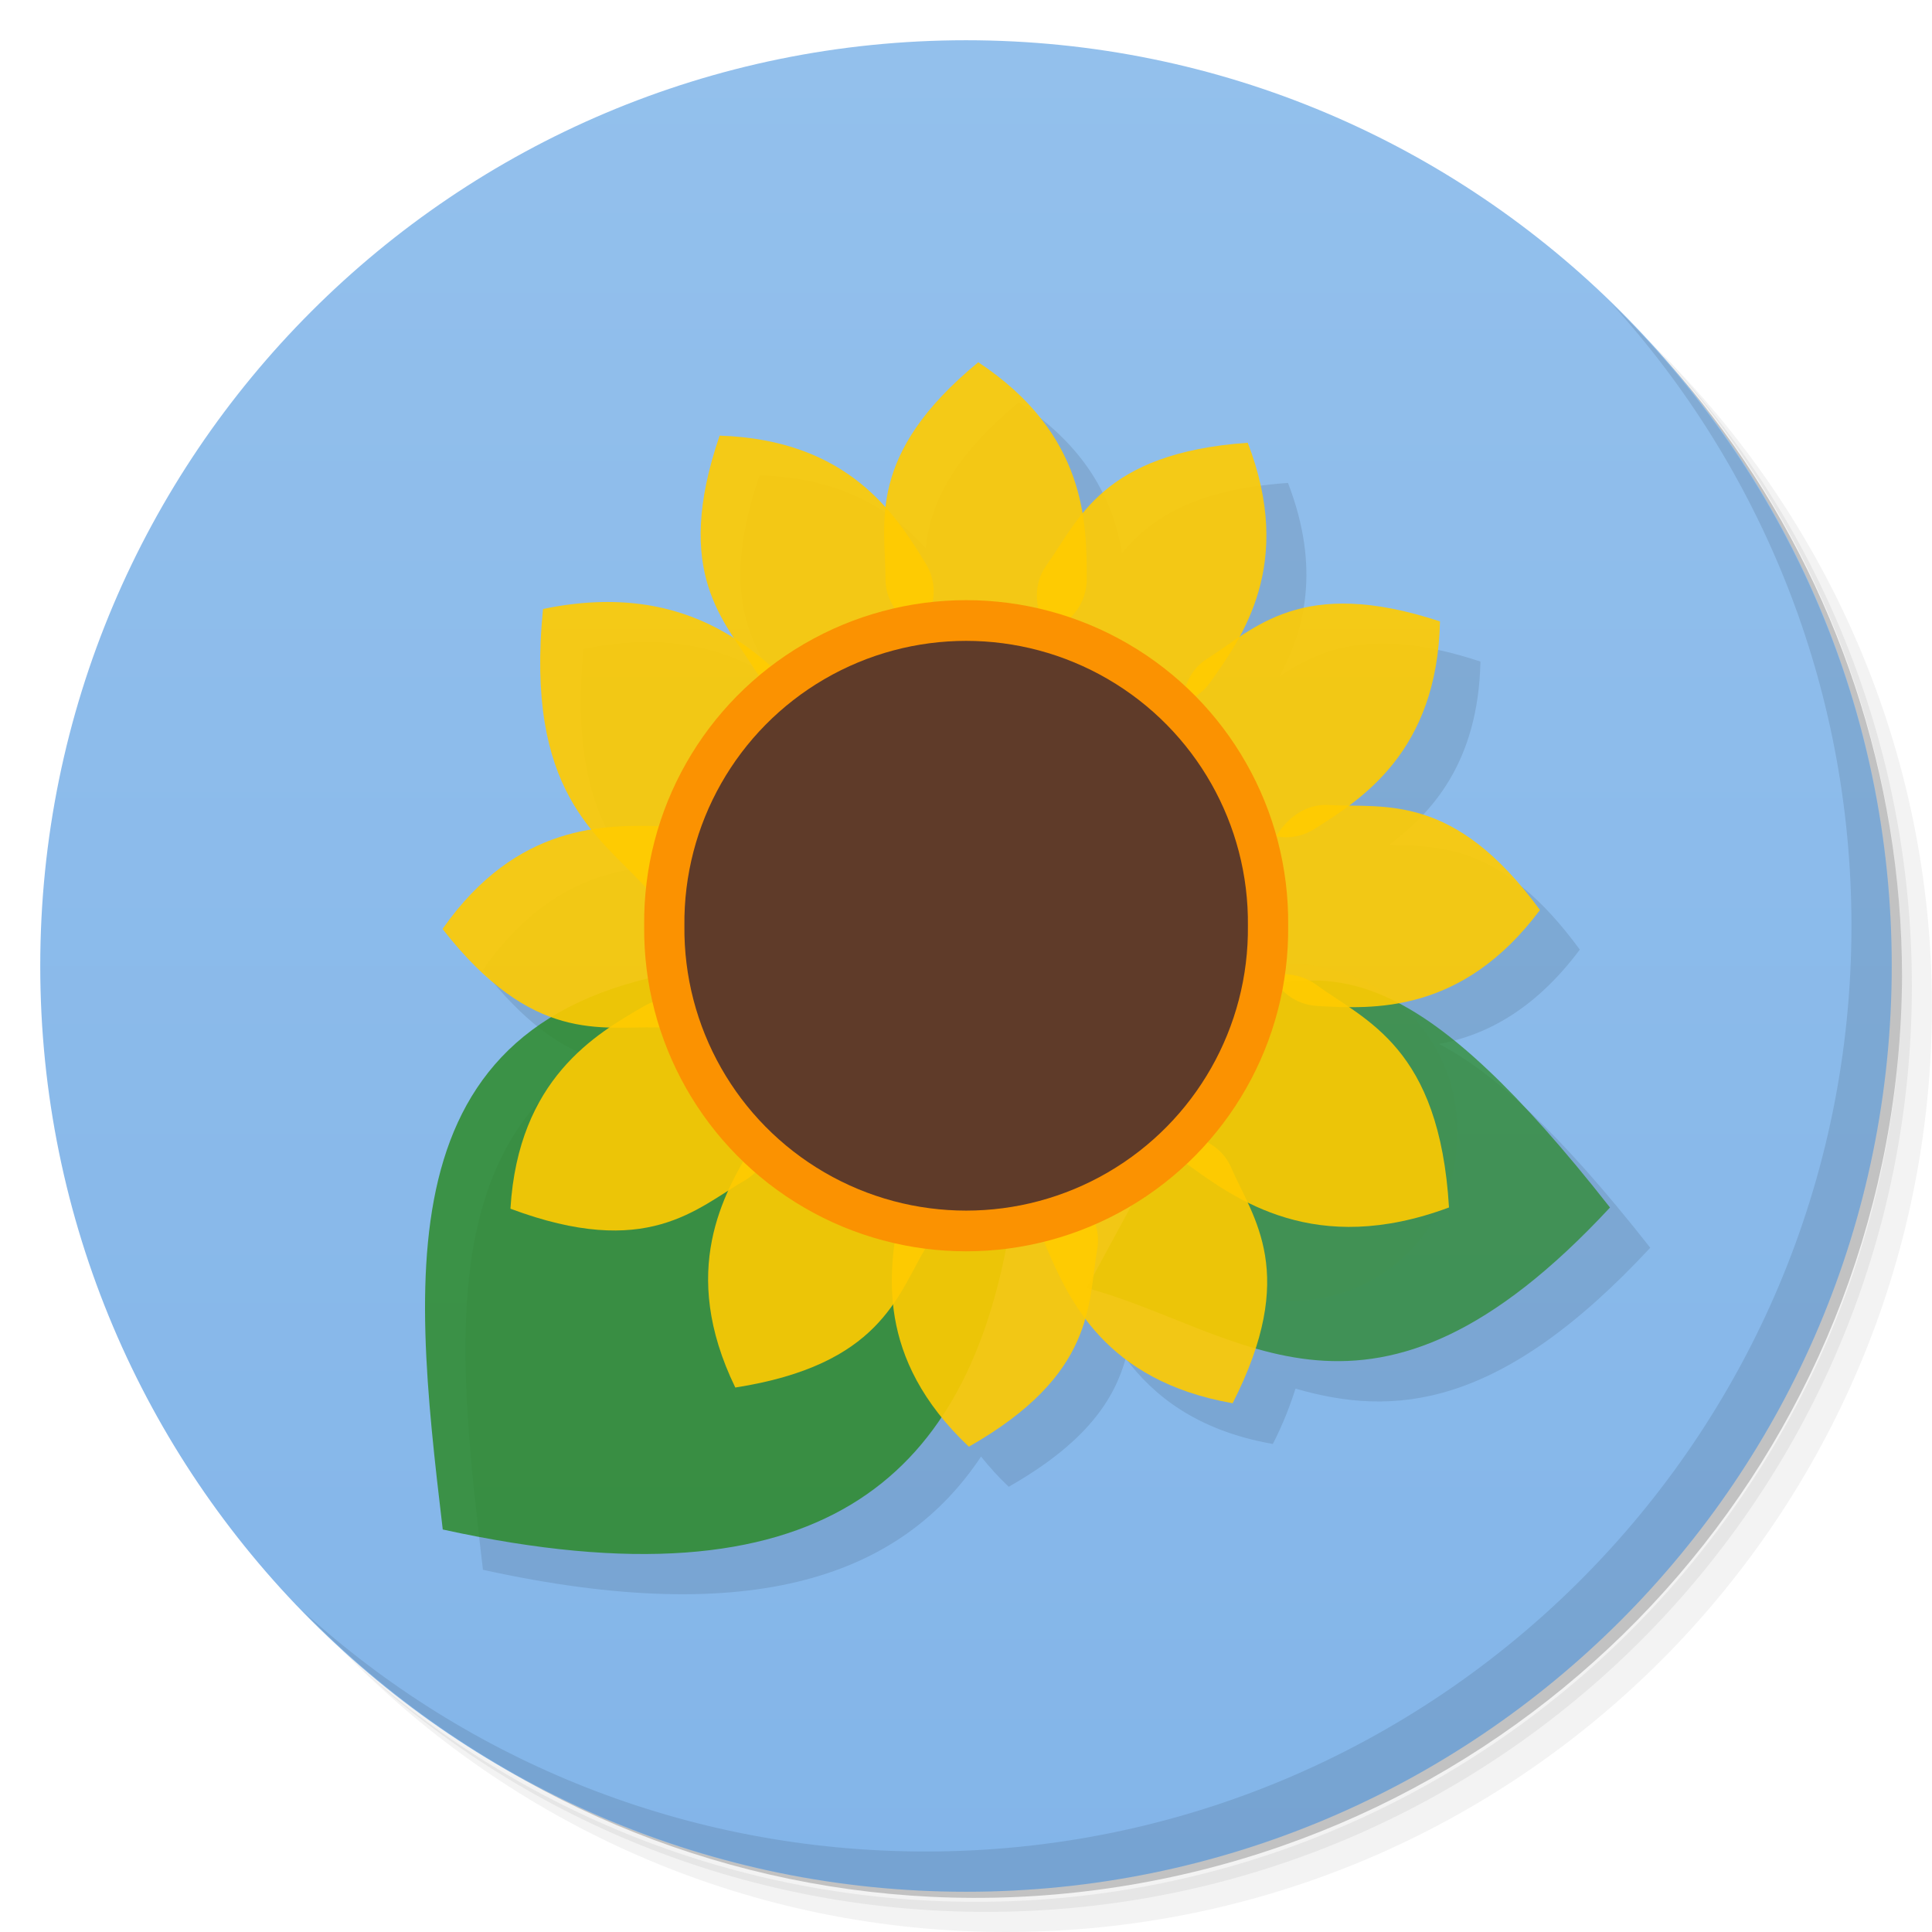
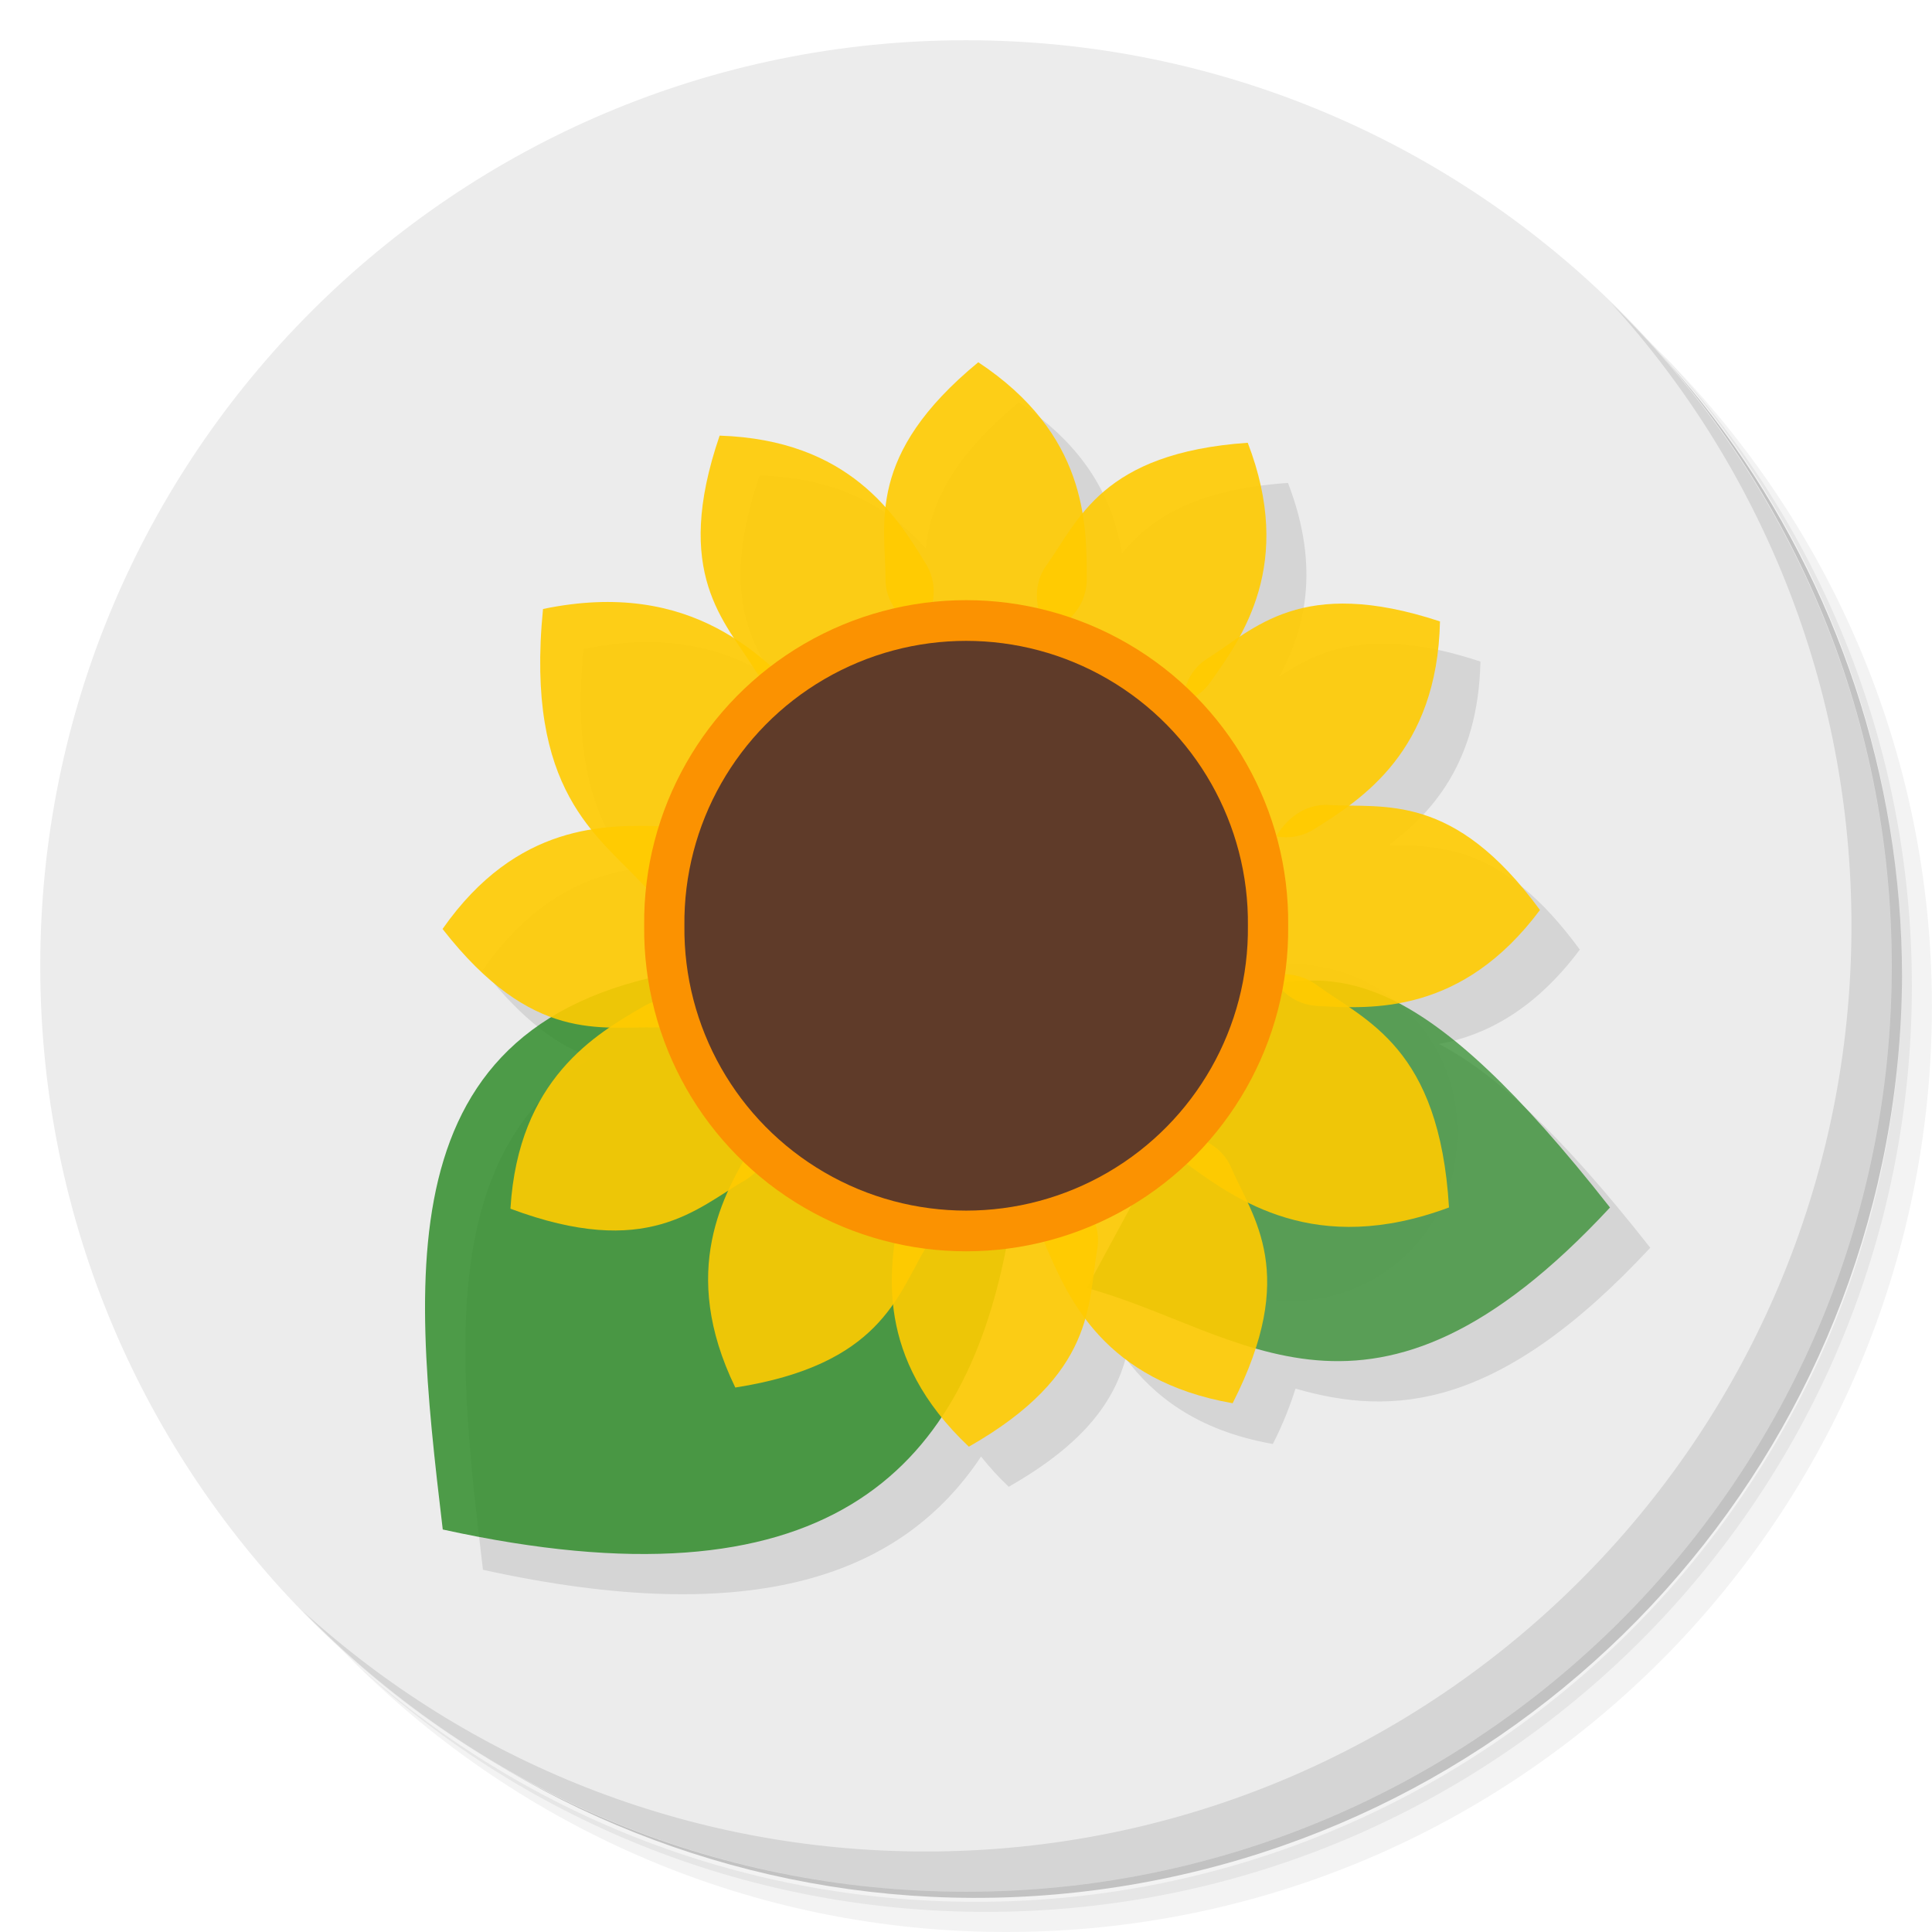
- <svg xmlns="http://www.w3.org/2000/svg" viewBox="0 0 48 48">
-   <defs>
+ <svg xmlns="http://www.w3.org/2000/svg" viewBox="0 0 48 48" id="svg2" version="1.1">
+   <defs id="defs4">
    <linearGradient id="linearGradient3764" x1="1" x2="47" gradientUnits="userSpaceOnUse" gradientTransform="matrix(0,-1,1,0,-1.5e-6,48)">
-       <stop style="stop-color:#83b5e9;stop-opacity:1" />
-       <stop offset="1" style="stop-color:#93c0ec;stop-opacity:1" />
+       <stop style="stop-color:#83b5e9;stop-opacity:1" id="stop7" />
+       <stop offset="1" style="stop-color:#93c0ec;stop-opacity:1" id="stop9" />
    </linearGradient>
  </defs>
-   <g>
-     <path d="m 36.31 5 c 5.859 4.062 9.688 10.831 9.688 18.5 c 0 12.426 -10.07 22.5 -22.5 22.5 c -7.669 0 -14.438 -3.828 -18.5 -9.688 c 1.037 1.822 2.306 3.499 3.781 4.969 c 4.085 3.712 9.514 5.969 15.469 5.969 c 12.703 0 23 -10.298 23 -23 c 0 -5.954 -2.256 -11.384 -5.969 -15.469 c -1.469 -1.475 -3.147 -2.744 -4.969 -3.781 z m 4.969 3.781 c 3.854 4.113 6.219 9.637 6.219 15.719 c 0 12.703 -10.297 23 -23 23 c -6.081 0 -11.606 -2.364 -15.719 -6.219 c 4.16 4.144 9.883 6.719 16.219 6.719 c 12.703 0 23 -10.298 23 -23 c 0 -6.335 -2.575 -12.06 -6.719 -16.219 z" style="opacity:0.05" />
-     <path d="m 41.28 8.781 c 3.712 4.085 5.969 9.514 5.969 15.469 c 0 12.703 -10.297 23 -23 23 c -5.954 0 -11.384 -2.256 -15.469 -5.969 c 4.113 3.854 9.637 6.219 15.719 6.219 c 12.703 0 23 -10.298 23 -23 c 0 -6.081 -2.364 -11.606 -6.219 -15.719 z" style="opacity:0.1" />
-     <path d="m 31.25 2.375 c 8.615 3.154 14.75 11.417 14.75 21.13 c 0 12.426 -10.07 22.5 -22.5 22.5 c -9.708 0 -17.971 -6.135 -21.12 -14.75 a 23 23 0 0 0 44.875 -7 a 23 23 0 0 0 -16 -21.875 z" style="opacity:0.2" />
+   <g id="g11">
+     <path d="m 36.31 5 c 5.859 4.062 9.688 10.831 9.688 18.5 c 0 12.426 -10.07 22.5 -22.5 22.5 c -7.669 0 -14.438 -3.828 -18.5 -9.688 c 1.037 1.822 2.306 3.499 3.781 4.969 c 4.085 3.712 9.514 5.969 15.469 5.969 c 12.703 0 23 -10.298 23 -23 c 0 -5.954 -2.256 -11.384 -5.969 -15.469 c -1.469 -1.475 -3.147 -2.744 -4.969 -3.781 z m 4.969 3.781 c 3.854 4.113 6.219 9.637 6.219 15.719 c 0 12.703 -10.297 23 -23 23 c -6.081 0 -11.606 -2.364 -15.719 -6.219 c 4.16 4.144 9.883 6.719 16.219 6.719 c 12.703 0 23 -10.298 23 -23 c 0 -6.335 -2.575 -12.06 -6.719 -16.219 z" style="opacity:0.05" id="path13" />
+     <path d="m 41.28 8.781 c 3.712 4.085 5.969 9.514 5.969 15.469 c 0 12.703 -10.297 23 -23 23 c -5.954 0 -11.384 -2.256 -15.469 -5.969 c 4.113 3.854 9.637 6.219 15.719 6.219 c 12.703 0 23 -10.298 23 -23 c 0 -6.081 -2.364 -11.606 -6.219 -15.719 z" style="opacity:0.1" id="path15" />
+     <path d="m 31.25 2.375 c 8.615 3.154 14.75 11.417 14.75 21.13 c 0 12.426 -10.07 22.5 -22.5 22.5 c -9.708 0 -17.971 -6.135 -21.12 -14.75 a 23 23 0 0 0 44.875 -7 a 23 23 0 0 0 -16 -21.875 z" style="opacity:0.2" id="path17" />
  </g>
-   <g>
-     <path d="m 24 1 c 12.703 0 23 10.297 23 23 c 0 12.703 -10.297 23 -23 23 -12.703 0 -23 -10.297 -23 -23 0 -12.703 10.297 -23 23 -23 z" style="fill:url(#linearGradient3764);fill-opacity:1" />
+   <g id="g19" style="fill:#ececec;fill-opacity:1">
+     <path d="m 24 1 c 12.703 0 23 10.297 23 23 c 0 12.703 -10.297 23 -23 23 -12.703 0 -23 -10.297 -23 -23 0 -12.703 10.297 -23 23 -23 z" style="fill:#ececec;fill-opacity:1" id="path21" />
  </g>
-   <g>
-     <path d="m 40.03 7.531 c 3.712 4.084 5.969 9.514 5.969 15.469 0 12.703 -10.297 23 -23 23 c -5.954 0 -11.384 -2.256 -15.469 -5.969 4.178 4.291 10.01 6.969 16.469 6.969 c 12.703 0 23 -10.298 23 -23 0 -6.462 -2.677 -12.291 -6.969 -16.469 z" style="opacity:0.1" />
+   <g id="g23">
+     <path d="m 40.03 7.531 c 3.712 4.084 5.969 9.514 5.969 15.469 0 12.703 -10.297 23 -23 23 c -5.954 0 -11.384 -2.256 -15.469 -5.969 4.178 4.291 10.01 6.969 16.469 6.969 c 12.703 0 23 -10.298 23 -23 0 -6.462 -2.677 -12.291 -6.969 -16.469 z" style="opacity:0.1" id="path25" />
  </g>
-   <path d="m 32.847 28.831 a 4.119 4.119 0 1 1 -8.237 0 4.119 4.119 0 1 1 8.237 0 z" transform="translate(3.355932,-0.6949155)" style="fill:#acacac;opacity:0.1;fill-opacity:1;stroke:none;fill-rule:nonzero" />
-   <path d="m 25.312 10 c -1.721 1.417 -2.201 2.599 -2.313 3.625 -0.801 -0.897 -2.01 -1.743 -4.125 -1.813 -0.942 2.75 -0.299 4.04 0.375 5.063 -1.117 -0.717 -2.606 -1.196 -4.75 -0.75 -0.294 2.976 0.395 4.444 1.219 5.469 -1.182 0.185 -2.517 0.785 -3.719 2.5 1.013 1.299 1.903 1.898 2.719 2.188 -3.884 2.371 -3.335 7.52 -2.719 12.719 6.767 1.489 10.422 0.124 12.375 -2.813 0.203 0.253 0.417 0.495 0.688 0.75 1.956 -1.113 2.626 -2.188 2.906 -3.188 0.681 0.91 1.754 1.791 3.656 2.125 0.257 -0.505 0.428 -0.955 0.563 -1.375 2.417 0.699 5.058 0.541 8.813 -3.5 -2.26 -2.878 -3.89 -4.353 -5.25 -5.063 1.112 -0.202 2.353 -0.809 3.5 -2.344 -1.901 -2.598 -3.447 -2.577 -4.75 -2.594 1.061 -0.791 2.227 -2.044 2.281 -4.563 -2.695 -0.889 -3.997 -0.292 -5 0.375 0.607 -1.116 1.052 -2.644 0.219 -4.813 -2.365 0.165 -3.444 0.921 -4.125 1.75 -0.202 -1.198 -0.772 -2.565 -2.563 -3.75 z" style="fill:#000;opacity:0.1;fill-opacity:1;stroke:none;fill-rule:nonzero" />
-   <path d="m 24.305 9 c -2.805 2.31 -2.305 4 -2.305 5.398 0 0.731 0.679 1.602 2.572 1.602 1.589 0 2.428 -0.723 2.428 -1.61 0 -1.39 0 -3.606 -2.695 -5.39 z" style="fill:#ffcb00;opacity:0.9;fill-opacity:1;stroke:none" />
-   <path d="m 31 11 c -3.625 0.253 -4.199 1.92 -5.01 3.058 -0.424 0.596 -0.377 1.698 1.165 2.797 1.294 0.922 2.397 0.82 2.912 0.098 c 0.807 -1.132 2.093 -2.937 0.933 -5.953 z" style="fill:#ffcb00;opacity:0.9;fill-opacity:1;stroke:none" />
-   <path d="m 35.776 15.439 c -3.451 -1.138 -4.613 0.187 -5.795 0.934 -0.618 0.391 -0.992 1.429 0.019 3.03 0.848 1.343 1.908 1.667 2.658 1.193 1.175 -0.742 3.049 -1.926 3.118 -5.157 z" style="fill:#ffcb00;opacity:0.9;fill-opacity:1;stroke:none" />
-   <path d="m 31 24.602 -4 7.398 c 3.85 1.045 7.05 4.408 13 -2 -4.627 -5.893 -6.659 -6 -9 -5.398 z" style="fill:#2a8925;opacity:0.722;fill-opacity:1;stroke:none" />
-   <path d="m 38.26 22.609 c -2.146 -2.933 -3.862 -2.529 -5.258 -2.609 c -0.73 -0.042 -1.638 0.586 -1.746 2.476 -0.091 1.586 0.583 2.465 1.469 2.516 1.388 0.079 3.6 0.206 5.535 -2.383 z" style="fill:#ffcb00;opacity:0.9;fill-opacity:1;stroke:none" />
-   <path d="m 36 30 c -0.237 -3.984 -2.061 -4.633 -3.302 -5.537 -0.649 -0.473 -1.861 -0.433 -3.085 1.248 -1.027 1.411 -0.928 2.623 -0.14 3.196 1.234 0.899 3.201 2.331 6.527 1.092 z" style="fill:#ffcb00;opacity:0.9;fill-opacity:1;stroke:none" />
-   <path d="m 30.624 34.864 c 1.649 -3.238 0.515 -4.588 -0.043 -5.87 c -0.292 -0.67 -1.262 -1.197 -2.998 -0.441 -1.457 0.635 -1.937 1.633 -1.583 2.446 c 0.555 1.274 1.441 3.306 4.624 3.864 z" style="fill:#ffcb00;opacity:0.9;fill-opacity:1;stroke:none" />
-   <path d="m 11 38 c -0.785 -6.627 -1.487 -13.201 7 -14 l 7 7 c -1.104 5.609 -4.529 9.08 -14 7 z" style="fill:#2a8925;opacity:0.821;fill-opacity:1;stroke:none" />
-   <path d="m 24.07 35.943 c 3.159 -1.797 2.955 -3.547 3.193 -4.925 c 0.125 -0.721 -0.395 -1.694 -2.261 -2.02 c -1.566 -0.271 -2.516 0.298 -2.667 1.172 -0.237 1.369 -0.616 3.553 1.735 5.771 z" style="fill:#ffcb00;opacity:0.9;fill-opacity:1;stroke:none" />
-   <path d="m 18.268 34.473 c 3.591 -0.56 4.02 -2.27 4.732 -3.473 c 0.372 -0.63 0.231 -1.724 -1.399 -2.688 -1.368 -0.809 -2.458 -0.613 -2.909 0.15 -0.707 1.196 -1.835 3.104 -0.424 6.01 z" style="fill:#ffcb00;opacity:0.9;fill-opacity:1;stroke:none" />
-   <path d="m 12.682 30.03 c 3.404 1.273 4.617 -0.006 5.827 -0.706 0.633 -0.366 1.047 -1.389 0.1 -3.03 c -0.795 -1.376 -1.841 -1.74 -2.609 -1.296 c -1.203 0.696 -3.122 1.804 -3.318 5.03 z" style="fill:#ffcb00;opacity:0.9;fill-opacity:1;stroke:none" />
-   <path d="m 10.995 23.08 c 2.235 2.865 3.938 2.41 5.336 2.447 c 0.731 0.019 1.619 -0.636 1.669 -2.529 c 0.042 -1.588 -0.659 -2.446 -1.546 -2.47 -1.389 -0.037 -3.605 -0.095 -5.459 2.552 z" style="fill:#ffcb00;opacity:0.9;fill-opacity:1;stroke:none" />
-   <path d="m 13.491 15.13 c -0.449 4.544 1.359 5.619 2.509 6.873 c 0.601 0.656 1.885 0.839 3.471 -0.829 1.33 -1.4 1.438 -2.788 0.709 -3.583 -1.143 -1.247 -2.965 -3.235 -6.689 -2.461 z" style="fill:#ffcb00;opacity:0.9;fill-opacity:1;stroke:none" />
-   <path d="m 17.879 10.823 c -1.178 3.438 0.134 4.615 0.867 5.805 0.383 0.623 1.417 1.01 3.03 0.016 c 1.353 -0.833 1.689 -1.889 1.223 -2.644 -0.729 -1.184 -1.89 -3.071 -5.121 -3.177 z" style="fill:#ffcb00;opacity:0.9;fill-opacity:1;stroke:none" />
-   <path d="m 38.14 28.576 a 8.136 6 0 1 1 -16.271 0 8.136 6 0 1 1 16.271 0 z" transform="matrix(0.9833334,0,0,1.333333,-5.500001,-15.1017)" style="fill:#fb9201;fill-opacity:1;stroke:none;fill-rule:nonzero" />
-   <path transform="matrix(0.8604167,0,0,1.166667,-1.812501,-10.33898)" d="m 38.14 28.576 a 8.136 6 0 1 1 -16.271 0 8.136 6 0 1 1 16.271 0 z" style="fill:#5f3b29;fill-opacity:1;stroke:none;fill-rule:nonzero" />
+   <path d="m 32.847 28.831 a 4.119 4.119 0 1 1 -8.237 0 4.119 4.119 0 1 1 8.237 0 z" transform="translate(3.355932,-0.6949155)" style="fill:#acacac;opacity:0.1;fill-opacity:1;stroke:none;fill-rule:nonzero" id="path27" />
+   <path d="m 25.312 10 c -1.721 1.417 -2.201 2.599 -2.313 3.625 -0.801 -0.897 -2.01 -1.743 -4.125 -1.813 -0.942 2.75 -0.299 4.04 0.375 5.063 -1.117 -0.717 -2.606 -1.196 -4.75 -0.75 -0.294 2.976 0.395 4.444 1.219 5.469 -1.182 0.185 -2.517 0.785 -3.719 2.5 1.013 1.299 1.903 1.898 2.719 2.188 -3.884 2.371 -3.335 7.52 -2.719 12.719 6.767 1.489 10.422 0.124 12.375 -2.813 0.203 0.253 0.417 0.495 0.688 0.75 1.956 -1.113 2.626 -2.188 2.906 -3.188 0.681 0.91 1.754 1.791 3.656 2.125 0.257 -0.505 0.428 -0.955 0.563 -1.375 2.417 0.699 5.058 0.541 8.813 -3.5 -2.26 -2.878 -3.89 -4.353 -5.25 -5.063 1.112 -0.202 2.353 -0.809 3.5 -2.344 -1.901 -2.598 -3.447 -2.577 -4.75 -2.594 1.061 -0.791 2.227 -2.044 2.281 -4.563 -2.695 -0.889 -3.997 -0.292 -5 0.375 0.607 -1.116 1.052 -2.644 0.219 -4.813 -2.365 0.165 -3.444 0.921 -4.125 1.75 -0.202 -1.198 -0.772 -2.565 -2.563 -3.75 z" style="fill:#000;opacity:0.1;fill-opacity:1;stroke:none;fill-rule:nonzero" id="path29" />
+   <path d="m 24.305 9 c -2.805 2.31 -2.305 4 -2.305 5.398 0 0.731 0.679 1.602 2.572 1.602 1.589 0 2.428 -0.723 2.428 -1.61 0 -1.39 0 -3.606 -2.695 -5.39 z" style="fill:#ffcb00;opacity:0.9;fill-opacity:1;stroke:none" id="path31" />
+   <path d="m 31 11 c -3.625 0.253 -4.199 1.92 -5.01 3.058 -0.424 0.596 -0.377 1.698 1.165 2.797 1.294 0.922 2.397 0.82 2.912 0.098 c 0.807 -1.132 2.093 -2.937 0.933 -5.953 z" style="fill:#ffcb00;opacity:0.9;fill-opacity:1;stroke:none" id="path33" />
+   <path d="m 35.776 15.439 c -3.451 -1.138 -4.613 0.187 -5.795 0.934 -0.618 0.391 -0.992 1.429 0.019 3.03 0.848 1.343 1.908 1.667 2.658 1.193 1.175 -0.742 3.049 -1.926 3.118 -5.157 z" style="fill:#ffcb00;opacity:0.9;fill-opacity:1;stroke:none" id="path35" />
+   <path d="m 31 24.602 -4 7.398 c 3.85 1.045 7.05 4.408 13 -2 -4.627 -5.893 -6.659 -6 -9 -5.398 z" style="fill:#2a8925;opacity:0.722;fill-opacity:1;stroke:none" id="path37" />
+   <path d="m 38.26 22.609 c -2.146 -2.933 -3.862 -2.529 -5.258 -2.609 c -0.73 -0.042 -1.638 0.586 -1.746 2.476 -0.091 1.586 0.583 2.465 1.469 2.516 1.388 0.079 3.6 0.206 5.535 -2.383 z" style="fill:#ffcb00;opacity:0.9;fill-opacity:1;stroke:none" id="path39" />
+   <path d="m 36 30 c -0.237 -3.984 -2.061 -4.633 -3.302 -5.537 -0.649 -0.473 -1.861 -0.433 -3.085 1.248 -1.027 1.411 -0.928 2.623 -0.14 3.196 1.234 0.899 3.201 2.331 6.527 1.092 z" style="fill:#ffcb00;opacity:0.9;fill-opacity:1;stroke:none" id="path41" />
+   <path d="m 30.624 34.864 c 1.649 -3.238 0.515 -4.588 -0.043 -5.87 c -0.292 -0.67 -1.262 -1.197 -2.998 -0.441 -1.457 0.635 -1.937 1.633 -1.583 2.446 c 0.555 1.274 1.441 3.306 4.624 3.864 z" style="fill:#ffcb00;opacity:0.9;fill-opacity:1;stroke:none" id="path43" />
+   <path d="m 11 38 c -0.785 -6.627 -1.487 -13.201 7 -14 l 7 7 c -1.104 5.609 -4.529 9.08 -14 7 z" style="fill:#2a8925;opacity:0.821;fill-opacity:1;stroke:none" id="path45" />
+   <path d="m 24.07 35.943 c 3.159 -1.797 2.955 -3.547 3.193 -4.925 c 0.125 -0.721 -0.395 -1.694 -2.261 -2.02 c -1.566 -0.271 -2.516 0.298 -2.667 1.172 -0.237 1.369 -0.616 3.553 1.735 5.771 z" style="fill:#ffcb00;opacity:0.9;fill-opacity:1;stroke:none" id="path47" />
+   <path d="m 18.268 34.473 c 3.591 -0.56 4.02 -2.27 4.732 -3.473 c 0.372 -0.63 0.231 -1.724 -1.399 -2.688 -1.368 -0.809 -2.458 -0.613 -2.909 0.15 -0.707 1.196 -1.835 3.104 -0.424 6.01 z" style="fill:#ffcb00;opacity:0.9;fill-opacity:1;stroke:none" id="path49" />
+   <path d="m 12.682 30.03 c 3.404 1.273 4.617 -0.006 5.827 -0.706 0.633 -0.366 1.047 -1.389 0.1 -3.03 c -0.795 -1.376 -1.841 -1.74 -2.609 -1.296 c -1.203 0.696 -3.122 1.804 -3.318 5.03 z" style="fill:#ffcb00;opacity:0.9;fill-opacity:1;stroke:none" id="path51" />
+   <path d="m 10.995 23.08 c 2.235 2.865 3.938 2.41 5.336 2.447 c 0.731 0.019 1.619 -0.636 1.669 -2.529 c 0.042 -1.588 -0.659 -2.446 -1.546 -2.47 -1.389 -0.037 -3.605 -0.095 -5.459 2.552 z" style="fill:#ffcb00;opacity:0.9;fill-opacity:1;stroke:none" id="path53" />
+   <path d="m 13.491 15.13 c -0.449 4.544 1.359 5.619 2.509 6.873 c 0.601 0.656 1.885 0.839 3.471 -0.829 1.33 -1.4 1.438 -2.788 0.709 -3.583 -1.143 -1.247 -2.965 -3.235 -6.689 -2.461 z" style="fill:#ffcb00;opacity:0.9;fill-opacity:1;stroke:none" id="path55" />
+   <path d="m 17.879 10.823 c -1.178 3.438 0.134 4.615 0.867 5.805 0.383 0.623 1.417 1.01 3.03 0.016 c 1.353 -0.833 1.689 -1.889 1.223 -2.644 -0.729 -1.184 -1.89 -3.071 -5.121 -3.177 z" style="fill:#ffcb00;opacity:0.9;fill-opacity:1;stroke:none" id="path57" />
+   <path d="m 38.14 28.576 a 8.136 6 0 1 1 -16.271 0 8.136 6 0 1 1 16.271 0 z" transform="matrix(0.9833334,0,0,1.333333,-5.500001,-15.1017)" style="fill:#fb9201;fill-opacity:1;stroke:none;fill-rule:nonzero" id="path59" />
+   <path transform="matrix(0.8604167,0,0,1.166667,-1.812501,-10.33898)" d="m 38.14 28.576 a 8.136 6 0 1 1 -16.271 0 8.136 6 0 1 1 16.271 0 z" style="fill:#5f3b29;fill-opacity:1;stroke:none;fill-rule:nonzero" id="path61" />
</svg>
